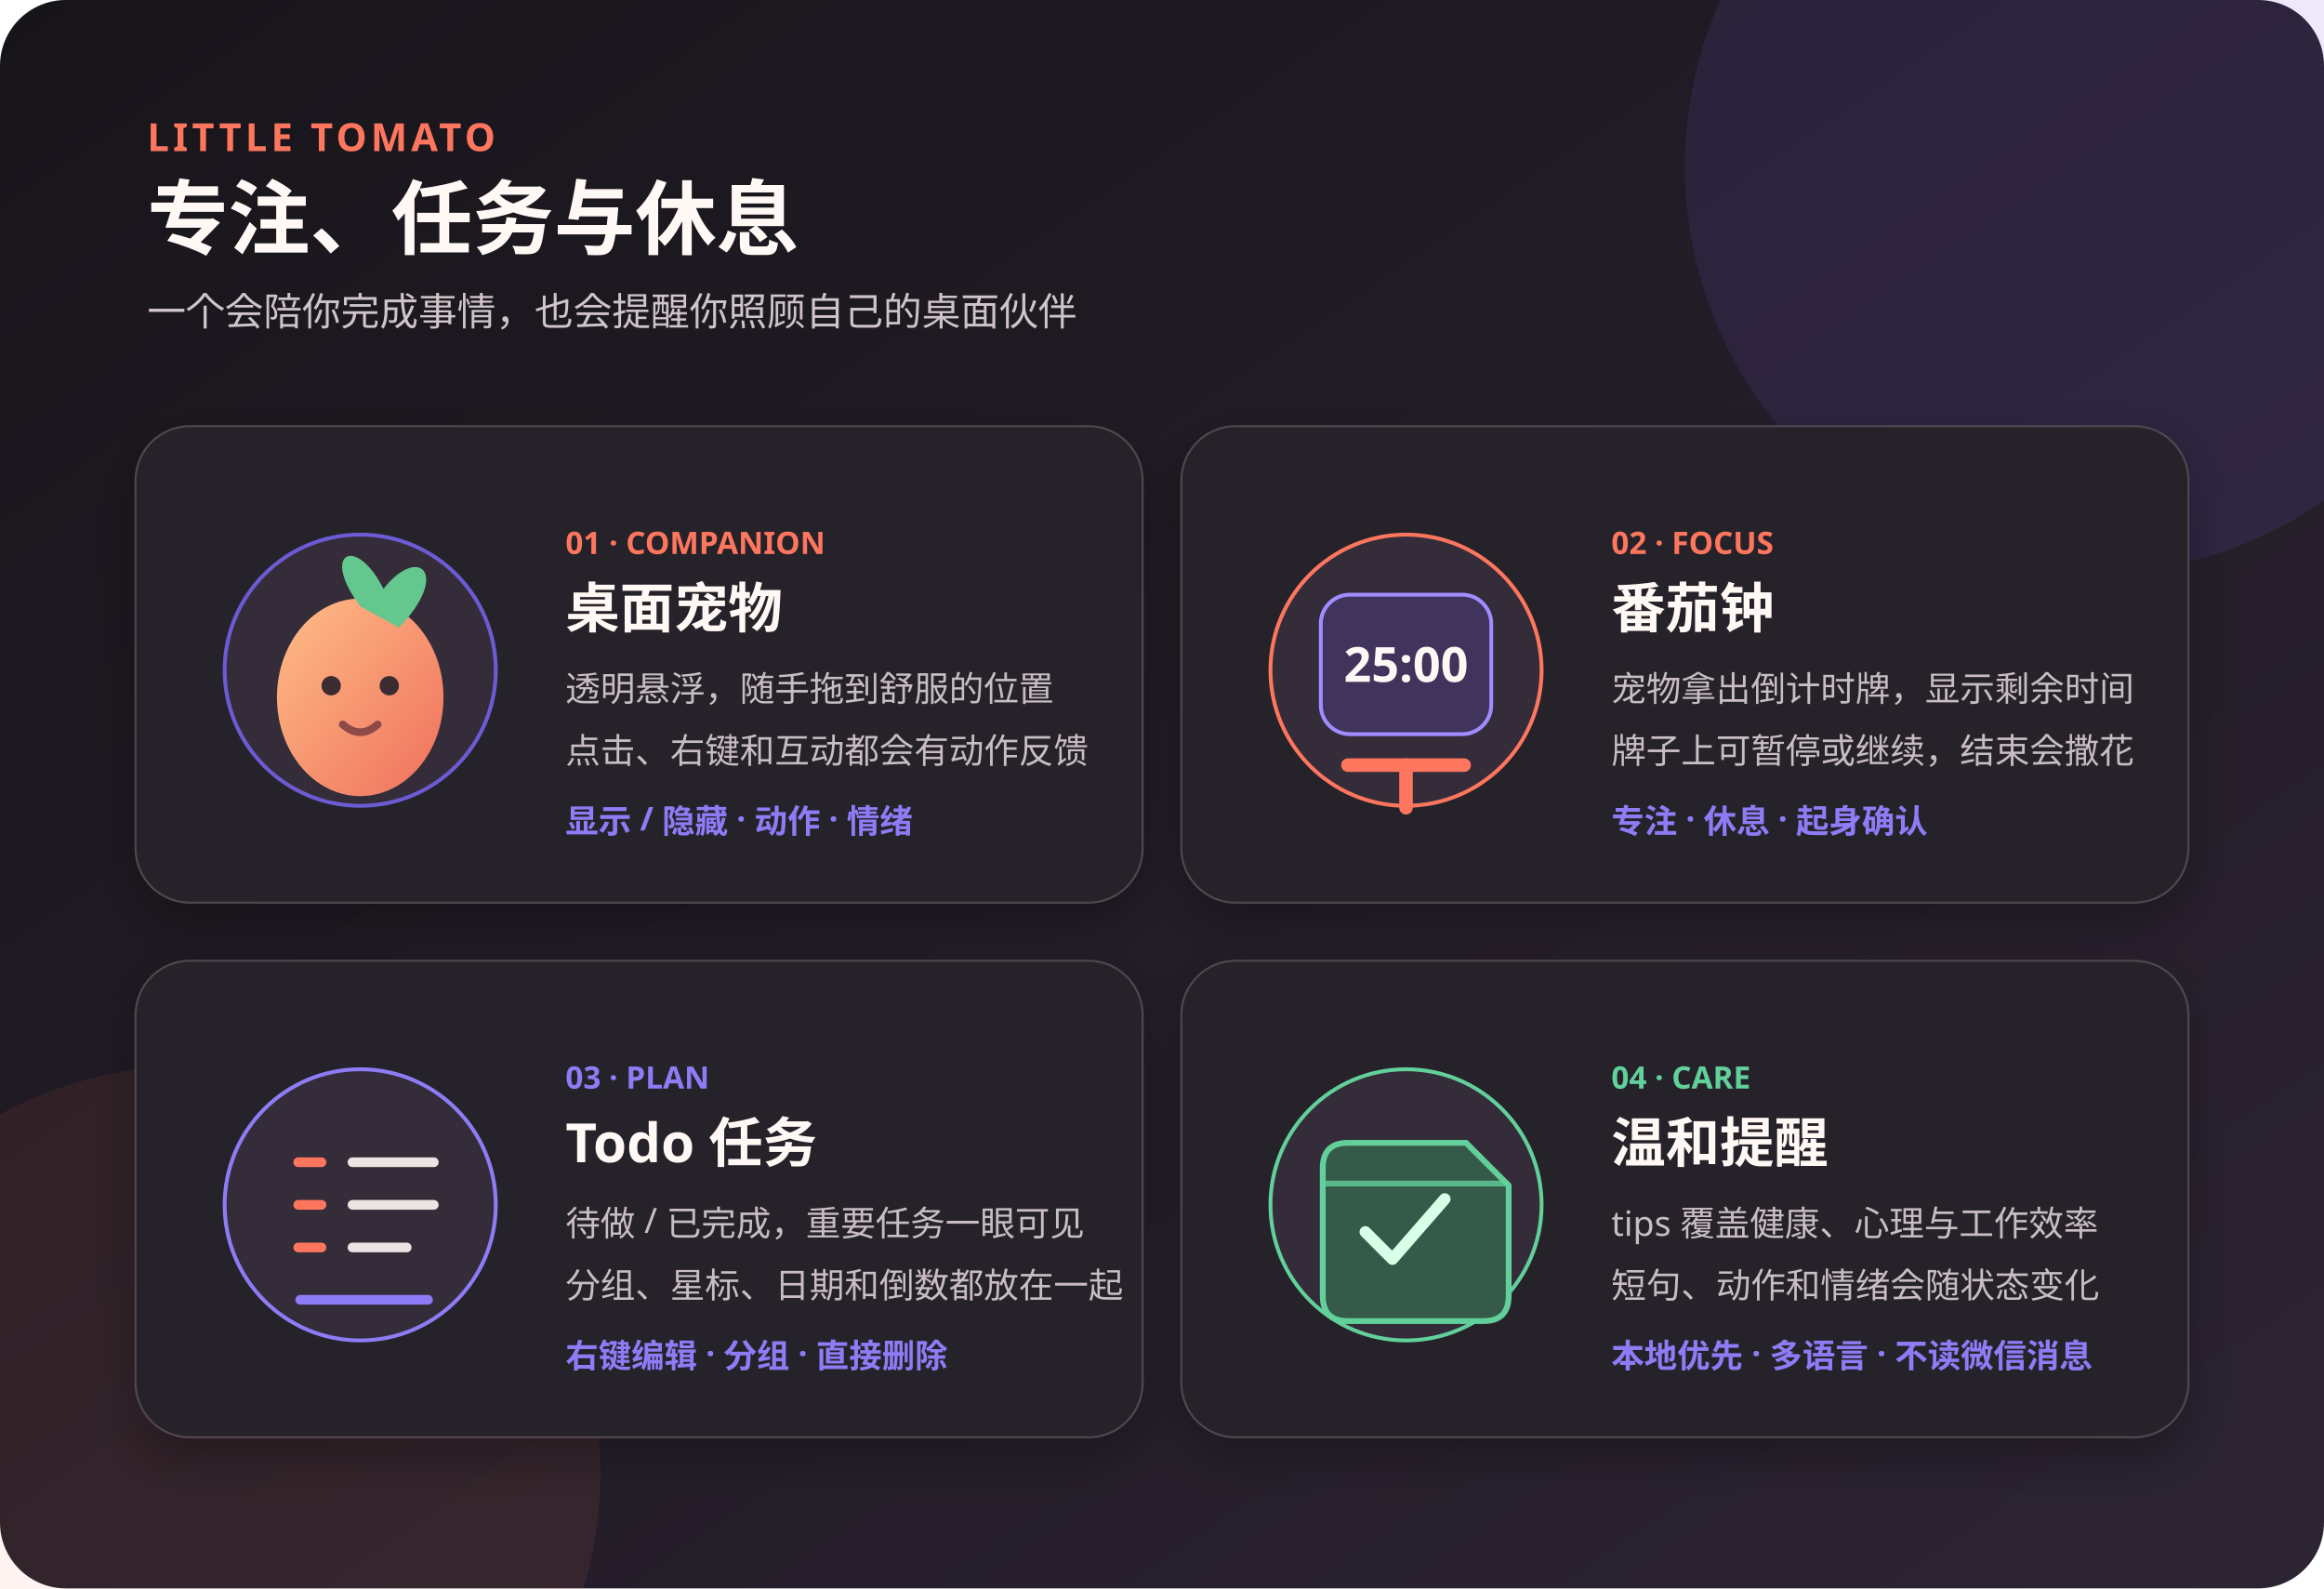
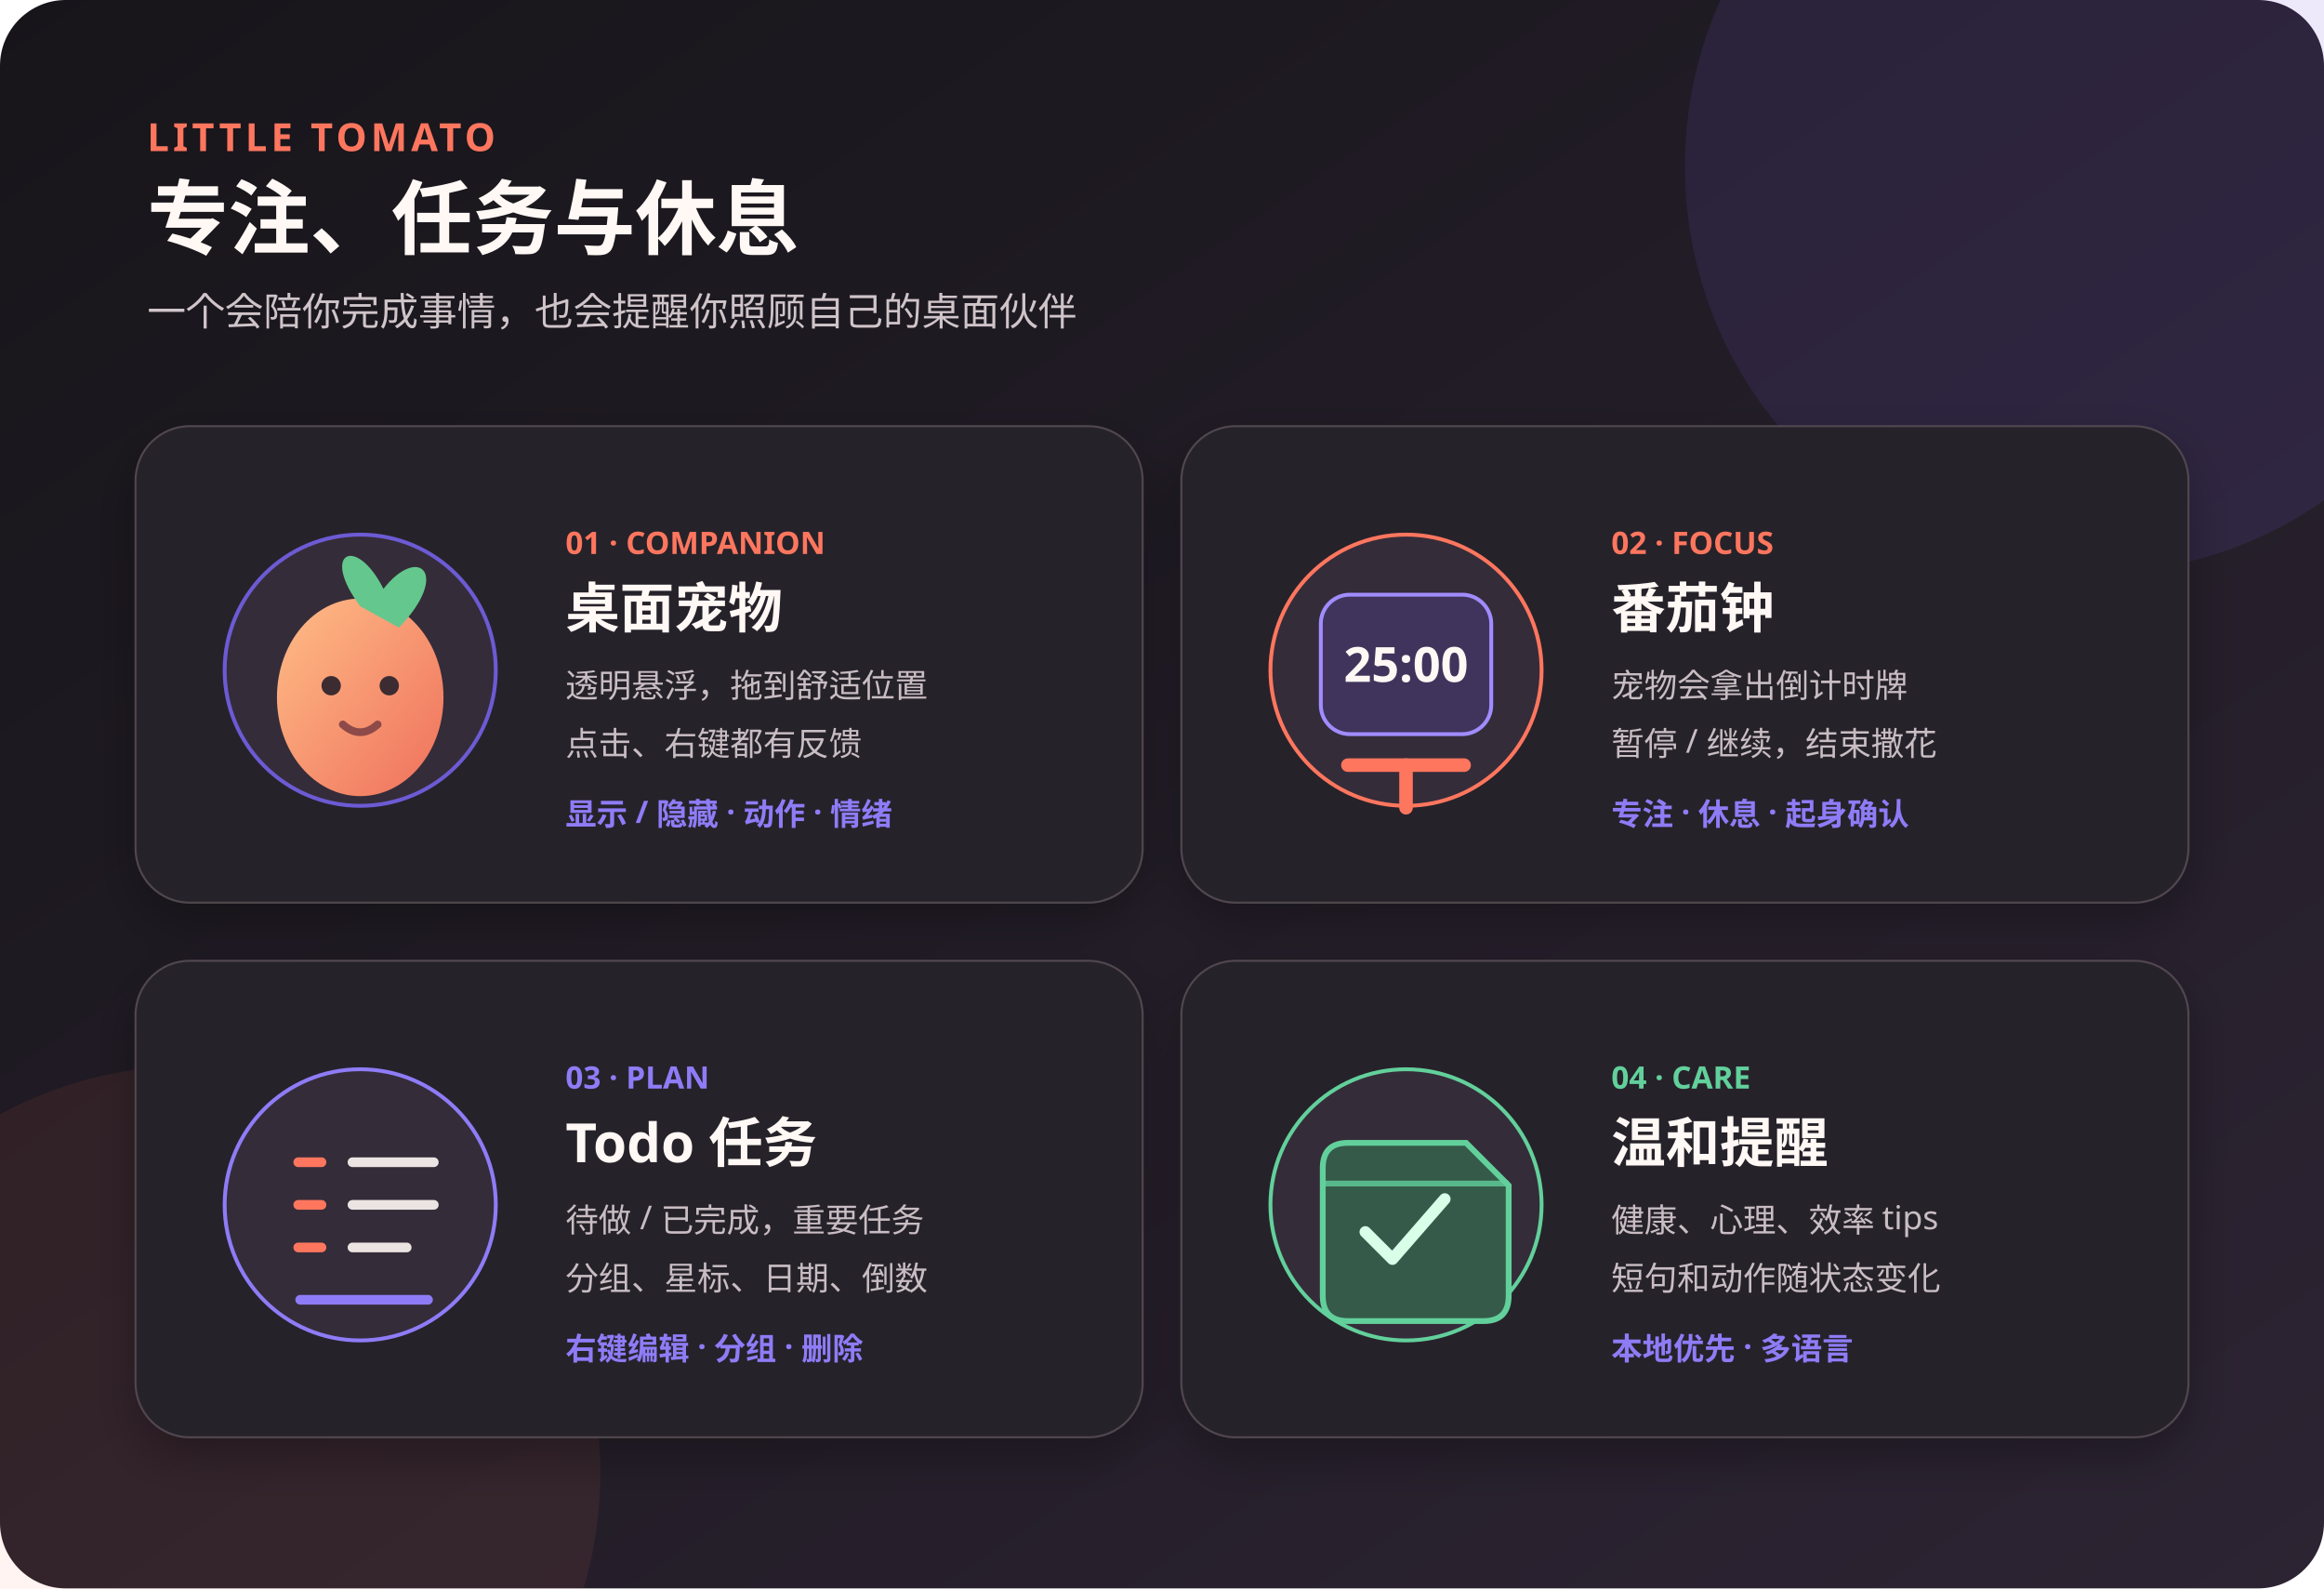
<svg xmlns="http://www.w3.org/2000/svg" viewBox="0 0 1200 820" role="img" aria-labelledby="title desc">
  <defs>
    <linearGradient id="bg" x1="0" y1="0" x2="1" y2="1">
      <stop offset="0" stop-color="#17151a" />
      <stop offset="1" stop-color="#2d2433" />
    </linearGradient>
    <linearGradient id="tomato" x1="0" y1="0" x2="1" y2="1">
      <stop offset="0" stop-color="#ffbd87" />
      <stop offset="1" stop-color="#ef705c" />
    </linearGradient>
    <filter id="shadow" x="-30%" y="-30%" width="160%" height="160%">
      <feDropShadow dx="0" dy="10" stdDeviation="12" flood-color="#000" flood-opacity=".28" />
    </filter>
  </defs>
  <rect width="1200" height="820" rx="34" fill="url(#bg)" />
  <circle cx="1080" cy="86" r="210" fill="#7258d6" opacity=".13" />
  <circle cx="100" cy="760" r="210" fill="#ff765e" opacity=".08" />
  <text x="76" y="78" fill="#ff765e" font-family="Segoe UI, Microsoft YaHei, sans-serif" font-size="20" font-weight="700" letter-spacing="2">LITTLE TOMATO</text>
  <text x="76" y="128" fill="#fff8f4" font-family="Segoe UI, Microsoft YaHei, sans-serif" font-size="42" font-weight="700">专注、任务与休息</text>
  <text x="76" y="168" fill="#cfc4c8" font-family="Segoe UI, Microsoft YaHei, sans-serif" font-size="20">一个会陪你完成事情，也会提醒你照顾自己的桌面伙伴</text>
  <g filter="url(#shadow)">
    <rect x="70" y="220" width="520" height="246" rx="28" fill="#28242b" stroke="#51474f" />
    <rect x="610" y="220" width="520" height="246" rx="28" fill="#28242b" stroke="#51474f" />
    <rect x="70" y="496" width="520" height="246" rx="28" fill="#28242b" stroke="#51474f" />
    <rect x="610" y="496" width="520" height="246" rx="28" fill="#28242b" stroke="#51474f" />
  </g>
  <g transform="translate(112 276)">
    <circle cx="74" cy="70" r="70" fill="#352c39" stroke="#6c5bd4" stroke-width="2" />
    <ellipse cx="74" cy="84" rx="43" ry="51" fill="url(#tomato)" />
    <path d="M74 37 C53 9 72 0 86 28 C104 5 121 20 94 48" fill="#64c88e" />
    <circle cx="59" cy="78" r="5" fill="#3c2c31" />
    <circle cx="89" cy="78" r="5" fill="#3c2c31" />
    <path d="M65 98 Q74 106 83 98" fill="none" stroke="#8d4a48" stroke-width="4" stroke-linecap="round" />
  </g>
  <text x="292" y="286" fill="#ff765e" font-family="Segoe UI, Microsoft YaHei, sans-serif" font-size="16" font-weight="700">01 · COMPANION</text>
  <text x="292" y="324" fill="#fff8f4" font-family="Segoe UI, Microsoft YaHei, sans-serif" font-size="28" font-weight="700">桌面宠物</text>
-   <text x="292" y="362" fill="#c8bdc2" font-family="Segoe UI, Microsoft YaHei, sans-serif" font-size="18">透明悬浮，随手拖到舒服的位置</text>
-   <text x="292" y="394" fill="#c8bdc2" font-family="Segoe UI, Microsoft YaHei, sans-serif" font-size="18">点击、右键和互动都会有动作反馈</text>
-   <text x="292" y="430" fill="#8e7cf7" font-family="Segoe UI, Microsoft YaHei, sans-serif" font-size="17" font-weight="700">显示 / 隐藏 · 动作 · 情绪</text>
+   <text x="292" y="360" fill="#c8bdc2" font-family="Segoe UI, Microsoft YaHei, sans-serif" font-size="17">透明悬浮，拖到舒适位置</text>
+   <text x="292" y="390" fill="#c8bdc2" font-family="Segoe UI, Microsoft YaHei, sans-serif" font-size="17">点击、右键都有反馈</text>
+   <text x="292" y="426" fill="#8e7cf7" font-family="Segoe UI, Microsoft YaHei, sans-serif" font-size="16" font-weight="700">显示 / 隐藏 · 动作 · 情绪</text>
  <g transform="translate(652 276)">
    <circle cx="74" cy="70" r="70" fill="#352c39" stroke="#ff765e" stroke-width="2" />
    <rect x="30" y="31" width="88" height="72" rx="15" fill="#40345c" stroke="#a18cff" stroke-width="2" />
    <text x="74" y="76" text-anchor="middle" fill="#fff8f4" font-family="Segoe UI, sans-serif" font-size="25" font-weight="700">25:00</text>
    <path d="M44 119 h60" stroke="#ff765e" stroke-width="7" stroke-linecap="round" />
    <path d="M74 119 v22" stroke="#ff765e" stroke-width="7" stroke-linecap="round" />
  </g>
  <text x="832" y="286" fill="#ff765e" font-family="Segoe UI, Microsoft YaHei, sans-serif" font-size="16" font-weight="700">02 · FOCUS</text>
  <text x="832" y="324" fill="#fff8f4" font-family="Segoe UI, Microsoft YaHei, sans-serif" font-size="28" font-weight="700">番茄钟</text>
-   <text x="832" y="362" fill="#c8bdc2" font-family="Segoe UI, Microsoft YaHei, sans-serif" font-size="18">宠物拿出倒计时牌，显示剩余时间</text>
-   <text x="832" y="394" fill="#c8bdc2" font-family="Segoe UI, Microsoft YaHei, sans-serif" font-size="18">牌子上可暂停或继续，结束会撒花</text>
-   <text x="832" y="430" fill="#8e7cf7" font-family="Segoe UI, Microsoft YaHei, sans-serif" font-size="17" font-weight="700">专注 · 休息 · 起身确认</text>
+   <text x="832" y="360" fill="#c8bdc2" font-family="Segoe UI, Microsoft YaHei, sans-serif" font-size="17">宠物会拿出倒计时牌</text>
+   <text x="832" y="390" fill="#c8bdc2" font-family="Segoe UI, Microsoft YaHei, sans-serif" font-size="17">暂停 / 继续，结束撒花</text>
+   <text x="832" y="426" fill="#8e7cf7" font-family="Segoe UI, Microsoft YaHei, sans-serif" font-size="16" font-weight="700">专注 · 休息 · 起身确认</text>
  <g transform="translate(112 552)">
    <circle cx="74" cy="70" r="70" fill="#352c39" stroke="#8e7cf7" stroke-width="2" />
    <g stroke-linecap="round" stroke-width="5">
      <path d="M42 48 h12 M42 70 h12 M42 92 h12" stroke="#ff765e" />
      <path d="M70 48 h42 M70 70 h42 M70 92 h28" stroke="#fff8f4" opacity=".9" />
    </g>
    <path d="M43 119 h66" stroke="#8e7cf7" stroke-width="5" stroke-linecap="round" />
  </g>
  <text x="292" y="562" fill="#8e7cf7" font-family="Segoe UI, Microsoft YaHei, sans-serif" font-size="16" font-weight="700">03 · PLAN</text>
  <text x="292" y="600" fill="#fff8f4" font-family="Segoe UI, Microsoft YaHei, sans-serif" font-size="28" font-weight="700">Todo 任务</text>
-   <text x="292" y="638" fill="#c8bdc2" font-family="Segoe UI, Microsoft YaHei, sans-serif" font-size="18">待做 / 已完成，重要任务一眼可见</text>
-   <text x="292" y="670" fill="#c8bdc2" font-family="Segoe UI, Microsoft YaHei, sans-serif" font-size="18">分组、星标、日期和倒数都放在一起</text>
-   <text x="292" y="706" fill="#8e7cf7" font-family="Segoe UI, Microsoft YaHei, sans-serif" font-size="17" font-weight="700">右键编辑 · 分组 · 直接删除</text>
+   <text x="292" y="636" fill="#c8bdc2" font-family="Segoe UI, Microsoft YaHei, sans-serif" font-size="17">待做 / 已完成，重要任务</text>
+   <text x="292" y="666" fill="#c8bdc2" font-family="Segoe UI, Microsoft YaHei, sans-serif" font-size="17">分组、星标、日期、倒数</text>
+   <text x="292" y="702" fill="#8e7cf7" font-family="Segoe UI, Microsoft YaHei, sans-serif" font-size="16" font-weight="700">右键编辑 · 分组 · 删除</text>
  <g transform="translate(652 552)">
    <circle cx="74" cy="70" r="70" fill="#352c39" stroke="#62d09b" stroke-width="2" />
    <path d="M31 51 Q31 38 44 38 h61 l22 22 v57 q0 13 -13 13 H44 q-13 0 -13 -13z" fill="#355a49" stroke="#62d09b" stroke-width="3" />
    <path d="M31 59 h96" stroke="#62d09b" stroke-width="3" opacity=".8" />
    <path d="M53 84 l14 14 27 -31" fill="none" stroke="#d8ffe8" stroke-width="6" stroke-linecap="round" stroke-linejoin="round" />
  </g>
  <text x="832" y="562" fill="#62d09b" font-family="Segoe UI, Microsoft YaHei, sans-serif" font-size="16" font-weight="700">04 · CARE</text>
  <text x="832" y="600" fill="#fff8f4" font-family="Segoe UI, Microsoft YaHei, sans-serif" font-size="28" font-weight="700">温和提醒</text>
-   <text x="832" y="638" fill="#c8bdc2" font-family="Segoe UI, Microsoft YaHei, sans-serif" font-size="18">tips 覆盖健康、心理与工作效率</text>
-   <text x="832" y="670" fill="#c8bdc2" font-family="Segoe UI, Microsoft YaHei, sans-serif" font-size="18">短句、动作和情绪会随状态变化</text>
-   <text x="832" y="706" fill="#8e7cf7" font-family="Segoe UI, Microsoft YaHei, sans-serif" font-size="17" font-weight="700">本地优先 · 多语言 · 不读微信消息</text>
+   <text x="832" y="636" fill="#c8bdc2" font-family="Segoe UI, Microsoft YaHei, sans-serif" font-size="17">健康、心理、效率 tips</text>
+   <text x="832" y="666" fill="#c8bdc2" font-family="Segoe UI, Microsoft YaHei, sans-serif" font-size="17">短句和动作随状态变化</text>
+   <text x="832" y="702" fill="#8e7cf7" font-family="Segoe UI, Microsoft YaHei, sans-serif" font-size="16" font-weight="700">本地优先 · 多语言</text>
</svg>
